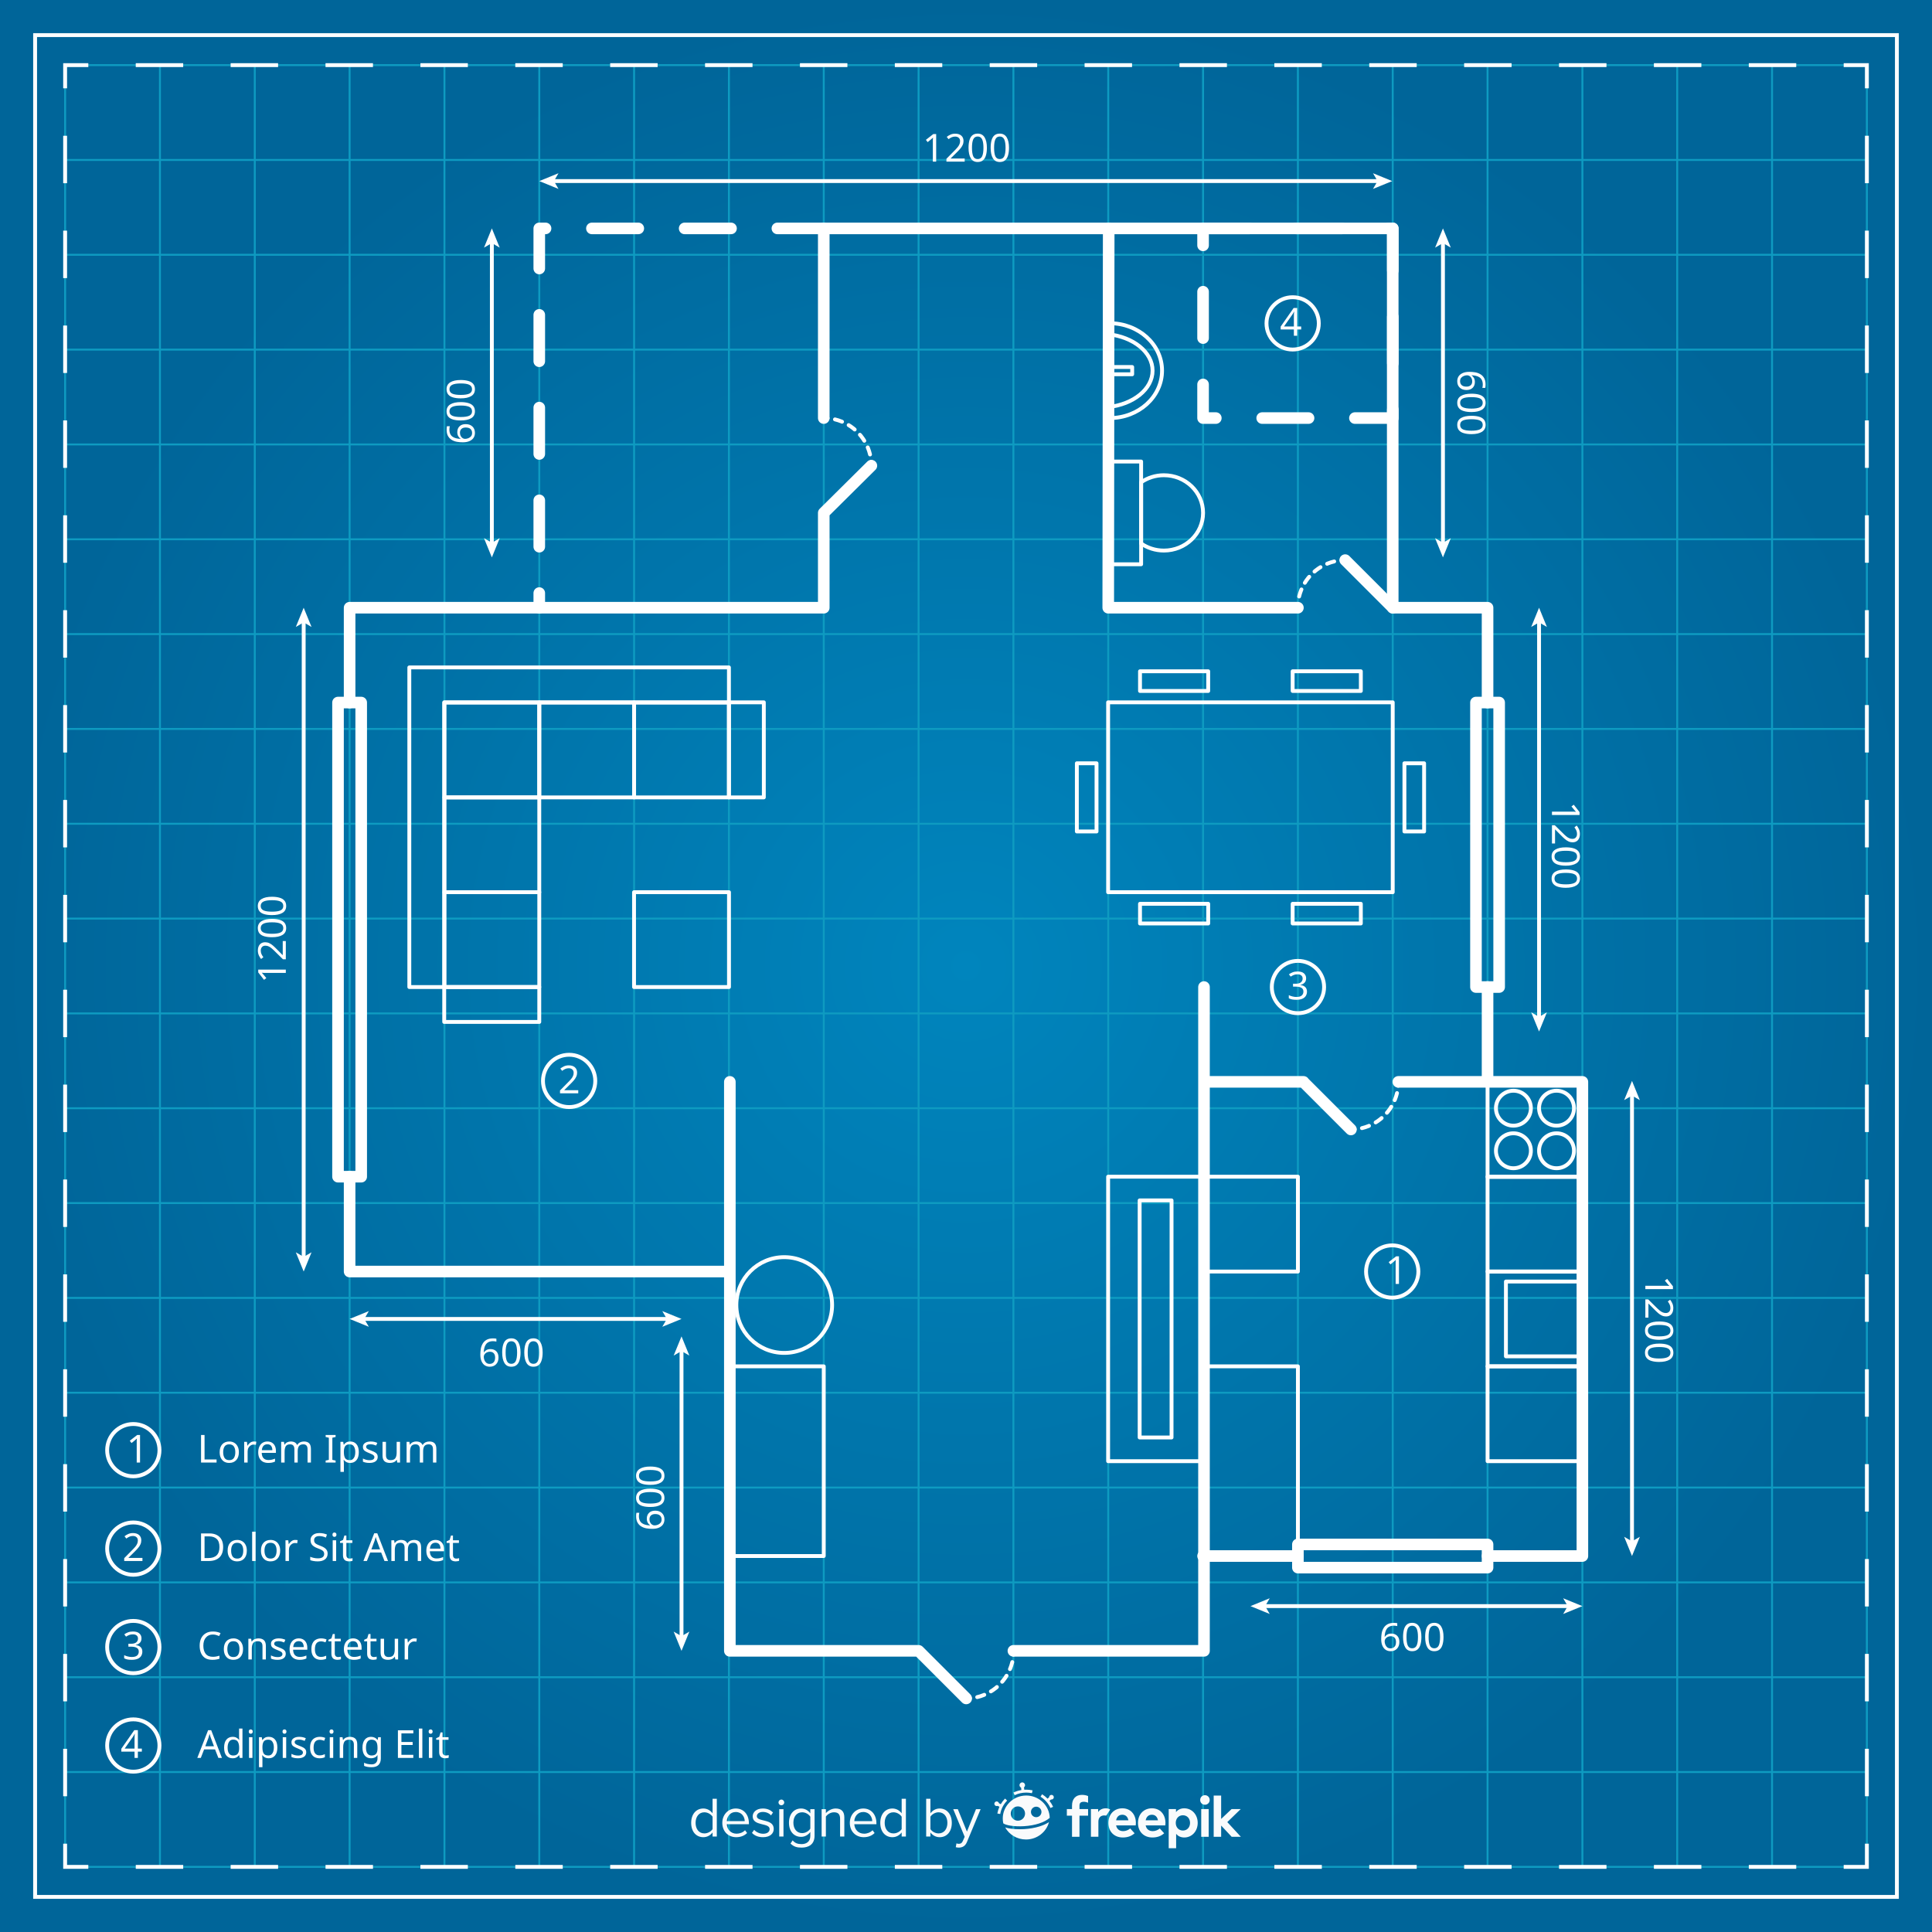
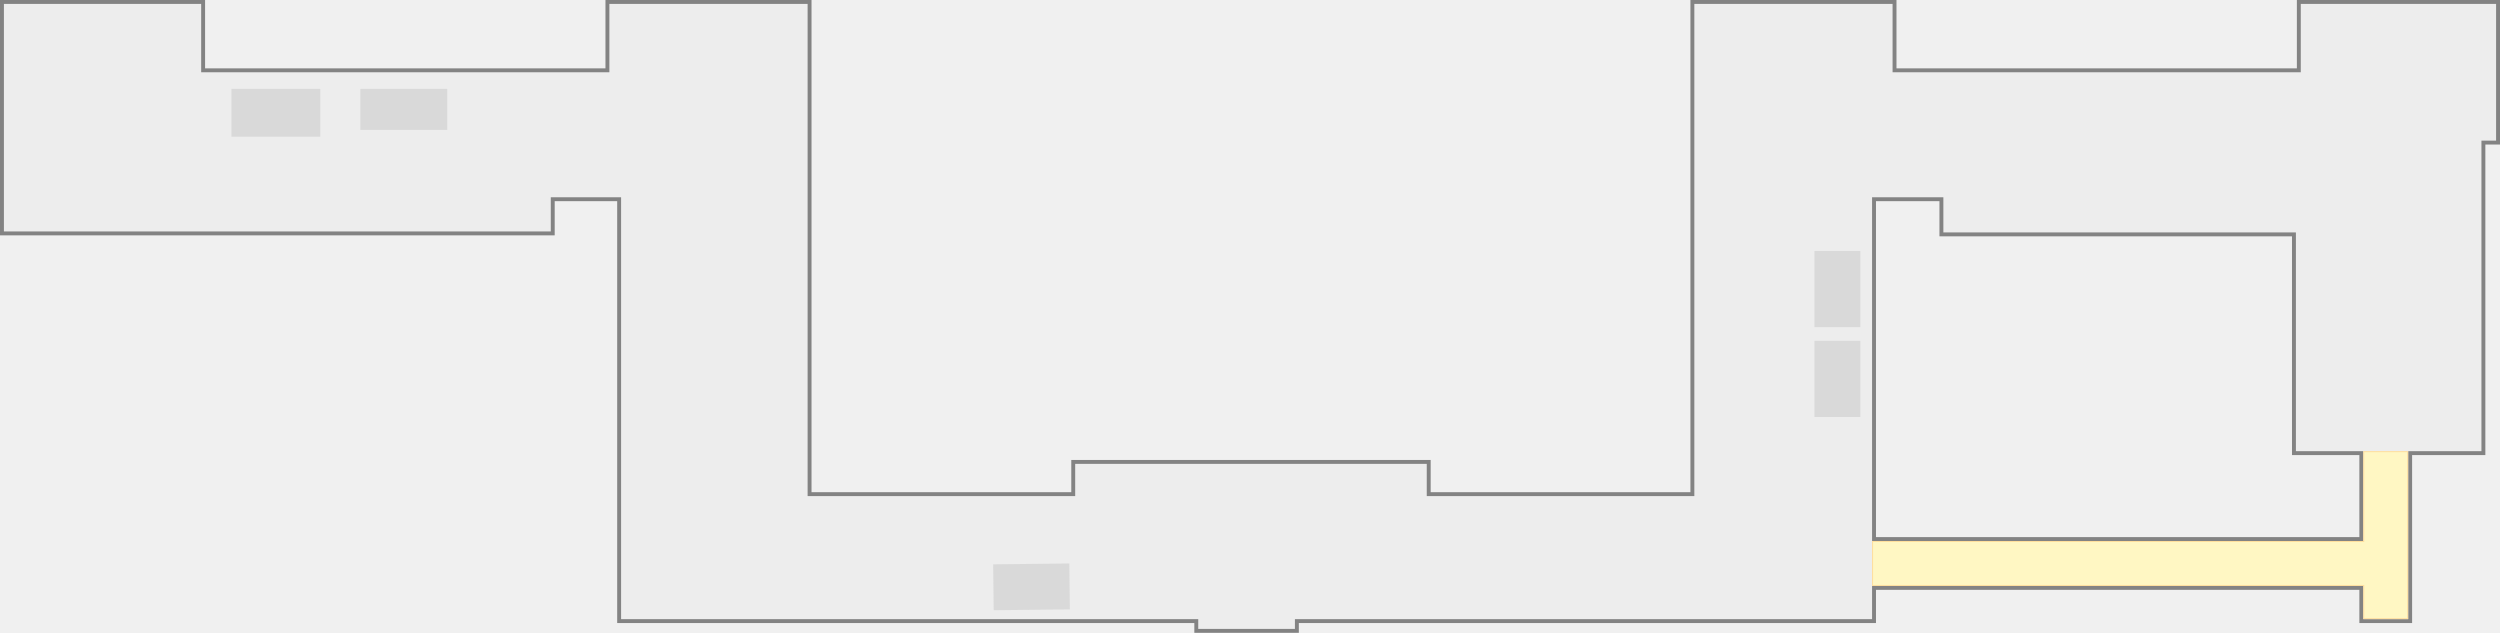
- <svg xmlns="http://www.w3.org/2000/svg" version="1.1" x="0px" y="0px" viewBox="0 0 500 500" style="enable-background:new 0 0 500 500;" xml:space="preserve">
-   <g id="BACKGROUND">
-     <radialGradient id="XMLID_00000125587807775894830650000016132650935586300079_" cx="250" cy="250" r="250" gradientUnits="userSpaceOnUse">
-       <stop offset="0" style="stop-color:#0085BD" />
-       <stop offset="1" style="stop-color:#006599" />
-     </radialGradient>
-     <rect id="XMLID_30_" style="fill:url(#XMLID_00000125587807775894830650000016132650935586300079_);" width="500" height="500" />
-   </g>
-   <g id="OBJECTS">
-     <g id="XMLID_186_">
-       <g id="XMLID_32_">
-         <rect id="XMLID_33_" x="16.855" y="16.855" style="fill:none;stroke:#0E9BC1;stroke-width:0.5;stroke-miterlimit:10;" width="466.29" height="466.29" />
-         <line id="XMLID_34_" style="fill:none;stroke:#0E9BC1;stroke-width:0.5;stroke-miterlimit:10;" x1="16.855" y1="458.604" x2="483.145" y2="458.604" />
-         <line id="XMLID_35_" style="fill:none;stroke:#0E9BC1;stroke-width:0.5;stroke-miterlimit:10;" x1="16.855" y1="434.062" x2="483.145" y2="434.062" />
-         <line id="XMLID_36_" style="fill:none;stroke:#0E9BC1;stroke-width:0.5;stroke-miterlimit:10;" x1="16.855" y1="409.521" x2="483.145" y2="409.521" />
-         <line id="XMLID_37_" style="fill:none;stroke:#0E9BC1;stroke-width:0.5;stroke-miterlimit:10;" x1="16.855" y1="384.979" x2="483.145" y2="384.979" />
-         <line id="XMLID_38_" style="fill:none;stroke:#0E9BC1;stroke-width:0.5;stroke-miterlimit:10;" x1="16.855" y1="360.437" x2="483.145" y2="360.437" />
-         <line id="XMLID_39_" style="fill:none;stroke:#0E9BC1;stroke-width:0.5;stroke-miterlimit:10;" x1="16.855" y1="335.896" x2="483.145" y2="335.896" />
-         <line id="XMLID_41_" style="fill:none;stroke:#0E9BC1;stroke-width:0.5;stroke-miterlimit:10;" x1="16.855" y1="311.354" x2="483.145" y2="311.354" />
-         <line id="XMLID_43_" style="fill:none;stroke:#0E9BC1;stroke-width:0.5;stroke-miterlimit:10;" x1="16.855" y1="286.813" x2="483.145" y2="286.813" />
-         <line id="XMLID_44_" style="fill:none;stroke:#0E9BC1;stroke-width:0.5;stroke-miterlimit:10;" x1="16.855" y1="262.271" x2="483.145" y2="262.271" />
-         <line id="XMLID_45_" style="fill:none;stroke:#0E9BC1;stroke-width:0.5;stroke-miterlimit:10;" x1="16.855" y1="237.73" x2="483.145" y2="237.73" />
-         <line id="XMLID_46_" style="fill:none;stroke:#0E9BC1;stroke-width:0.5;stroke-miterlimit:10;" x1="16.855" y1="213.188" x2="483.145" y2="213.188" />
-         <line id="XMLID_47_" style="fill:none;stroke:#0E9BC1;stroke-width:0.5;stroke-miterlimit:10;" x1="16.855" y1="188.646" x2="483.145" y2="188.646" />
-         <line id="XMLID_48_" style="fill:none;stroke:#0E9BC1;stroke-width:0.5;stroke-miterlimit:10;" x1="16.855" y1="164.105" x2="483.145" y2="164.105" />
-         <line id="XMLID_49_" style="fill:none;stroke:#0E9BC1;stroke-width:0.5;stroke-miterlimit:10;" x1="16.855" y1="139.563" x2="483.145" y2="139.563" />
-         <line id="XMLID_50_" style="fill:none;stroke:#0E9BC1;stroke-width:0.5;stroke-miterlimit:10;" x1="16.855" y1="115.021" x2="483.145" y2="115.021" />
-         <line id="XMLID_51_" style="fill:none;stroke:#0E9BC1;stroke-width:0.5;stroke-miterlimit:10;" x1="16.855" y1="90.48" x2="483.145" y2="90.48" />
-         <line id="XMLID_52_" style="fill:none;stroke:#0E9BC1;stroke-width:0.5;stroke-miterlimit:10;" x1="16.855" y1="65.938" x2="483.145" y2="65.938" />
-         <line id="XMLID_53_" style="fill:none;stroke:#0E9BC1;stroke-width:0.5;stroke-miterlimit:10;" x1="16.855" y1="41.397" x2="483.145" y2="41.397" />
-         <line id="XMLID_54_" style="fill:none;stroke:#0E9BC1;stroke-width:0.5;stroke-miterlimit:10;" x1="458.603" y1="16.855" x2="458.603" y2="483.145" />
-         <line id="XMLID_55_" style="fill:none;stroke:#0E9BC1;stroke-width:0.5;stroke-miterlimit:10;" x1="434.062" y1="16.855" x2="434.062" y2="483.145" />
-         <line id="XMLID_56_" style="fill:none;stroke:#0E9BC1;stroke-width:0.5;stroke-miterlimit:10;" x1="409.52" y1="16.855" x2="409.52" y2="483.145" />
-         <line id="XMLID_57_" style="fill:none;stroke:#0E9BC1;stroke-width:0.5;stroke-miterlimit:10;" x1="384.979" y1="16.855" x2="384.979" y2="483.145" />
-         <line id="XMLID_58_" style="fill:none;stroke:#0E9BC1;stroke-width:0.5;stroke-miterlimit:10;" x1="360.437" y1="16.855" x2="360.437" y2="483.145" />
-         <line id="XMLID_59_" style="fill:none;stroke:#0E9BC1;stroke-width:0.5;stroke-miterlimit:10;" x1="335.895" y1="16.855" x2="335.895" y2="483.145" />
-         <line id="XMLID_60_" style="fill:none;stroke:#0E9BC1;stroke-width:0.5;stroke-miterlimit:10;" x1="311.354" y1="16.855" x2="311.354" y2="483.145" />
-         <line id="XMLID_61_" style="fill:none;stroke:#0E9BC1;stroke-width:0.5;stroke-miterlimit:10;" x1="286.812" y1="16.855" x2="286.812" y2="483.145" />
-         <line id="XMLID_62_" style="fill:none;stroke:#0E9BC1;stroke-width:0.5;stroke-miterlimit:10;" x1="262.271" y1="16.855" x2="262.271" y2="483.145" />
-         <line id="XMLID_63_" style="fill:none;stroke:#0E9BC1;stroke-width:0.5;stroke-miterlimit:10;" x1="237.729" y1="16.855" x2="237.729" y2="483.145" />
-         <line id="XMLID_64_" style="fill:none;stroke:#0E9BC1;stroke-width:0.5;stroke-miterlimit:10;" x1="213.188" y1="16.855" x2="213.188" y2="483.145" />
-         <line id="XMLID_65_" style="fill:none;stroke:#0E9BC1;stroke-width:0.5;stroke-miterlimit:10;" x1="188.646" y1="16.855" x2="188.646" y2="483.145" />
-         <line id="XMLID_66_" style="fill:none;stroke:#0E9BC1;stroke-width:0.5;stroke-miterlimit:10;" x1="164.104" y1="16.855" x2="164.104" y2="483.145" />
-         <line id="XMLID_67_" style="fill:none;stroke:#0E9BC1;stroke-width:0.5;stroke-miterlimit:10;" x1="139.563" y1="16.855" x2="139.563" y2="483.145" />
-         <line id="XMLID_68_" style="fill:none;stroke:#0E9BC1;stroke-width:0.5;stroke-miterlimit:10;" x1="115.021" y1="16.855" x2="115.021" y2="483.145" />
-         <line id="XMLID_69_" style="fill:none;stroke:#0E9BC1;stroke-width:0.5;stroke-miterlimit:10;" x1="90.48" y1="16.855" x2="90.48" y2="483.145" />
-         <line id="XMLID_70_" style="fill:none;stroke:#0E9BC1;stroke-width:0.5;stroke-miterlimit:10;" x1="65.938" y1="16.855" x2="65.938" y2="483.145" />
-         <line id="XMLID_71_" style="fill:none;stroke:#0E9BC1;stroke-width:0.5;stroke-miterlimit:10;" x1="41.397" y1="16.855" x2="41.397" y2="483.145" />
-       </g>
-       <rect id="XMLID_40_" x="9.086" y="9.086" style="fill:none;stroke:#FFFFFF;stroke-miterlimit:10;" width="481.829" height="481.829" />
-       <g id="XMLID_42_">
-         <g>
-           <polyline style="fill:none;stroke:#FFFFFF;stroke-miterlimit:10;" points="483.145,477.145 483.145,483.145 477.145,483.145           " />
-           <line style="fill:none;stroke:#FFFFFF;stroke-miterlimit:10;stroke-dasharray:12.278,12.278;" x1="464.867" y1="483.145" x2="28.994" y2="483.145" />
-           <polyline style="fill:none;stroke:#FFFFFF;stroke-miterlimit:10;" points="22.855,483.145 16.855,483.145 16.855,477.145           " />
-           <line style="fill:none;stroke:#FFFFFF;stroke-miterlimit:10;stroke-dasharray:12.278,12.278;" x1="16.855" y1="464.867" x2="16.855" y2="28.994" />
-           <polyline style="fill:none;stroke:#FFFFFF;stroke-miterlimit:10;" points="16.855,22.855 16.855,16.855 22.855,16.855     " />
-           <line style="fill:none;stroke:#FFFFFF;stroke-miterlimit:10;stroke-dasharray:12.278,12.278;" x1="35.133" y1="16.855" x2="471.006" y2="16.855" />
-           <polyline style="fill:none;stroke:#FFFFFF;stroke-miterlimit:10;" points="477.145,16.855 483.145,16.855 483.145,22.855           " />
-           <line style="fill:none;stroke:#FFFFFF;stroke-miterlimit:10;stroke-dasharray:12.278,12.278;" x1="483.145" y1="35.133" x2="483.145" y2="471.006" />
-         </g>
-       </g>
-     </g>
-     <g id="XMLID_125_">
-       <g id="XMLID_122_">
-         <rect id="XMLID_112_" x="357.437" y="378.153" transform="matrix(-1.836970e-16 1 -1 -1.836970e-16 763.1312 42.2571)" style="fill:none;stroke:#FFFFFF;stroke-width:3;stroke-linecap:round;stroke-linejoin:round;stroke-miterlimit:10;" width="6" height="49.083" />
-         <rect id="XMLID_109_" x="381.979" y="181.82" style="fill:none;stroke:#FFFFFF;stroke-width:3;stroke-linecap:round;stroke-linejoin:round;stroke-miterlimit:10;" width="6" height="73.625" />
-         <rect id="XMLID_75_" x="87.48" y="181.82" style="fill:none;stroke:#FFFFFF;stroke-width:3;stroke-linecap:round;stroke-linejoin:round;stroke-miterlimit:10;" width="6" height="122.708" />
-         <polyline id="XMLID_77_" style="fill:none;stroke:#FFFFFF;stroke-width:3;stroke-linecap:round;stroke-linejoin:round;stroke-miterlimit:10;" points="     262.269,427.236 311.592,427.236 311.592,255.445    " />
-         <line id="XMLID_118_" style="fill:none;stroke:#FFFFFF;stroke-width:3;stroke-linecap:round;stroke-linejoin:round;stroke-miterlimit:10;" x1="335.895" y1="402.694" x2="311.354" y2="402.694" />
-         <polyline id="XMLID_107_" style="fill:none;stroke:#FFFFFF;stroke-width:3;stroke-linecap:round;stroke-linejoin:round;stroke-miterlimit:10;" points="     188.646,329.069 90.48,329.069 90.48,304.528    " />
-         <g id="XMLID_182_">
-           <polyline id="XMLID_111_" style="fill:none;stroke:#FFFFFF;stroke-width:3;stroke-linecap:round;stroke-linejoin:round;stroke-miterlimit:10;" points="      188.884,279.986 188.884,427.236 237.73,427.236 250.051,439.557     " />
-           <g id="XMLID_74_">
-             <g>
-               <path style="fill:none;stroke:#FFFFFF;stroke-linecap:round;stroke-linejoin:round;" d="M262.322,427.236        c0,0.337-0.014,0.67-0.04,1" />
-               <path style="fill:none;stroke:#FFFFFF;stroke-linecap:round;stroke-linejoin:round;stroke-dasharray:1.928,1.928;" d="        M261.977,430.14c-1.156,4.787-5.108,8.484-10.031,9.265" />
-               <path style="fill:none;stroke:#FFFFFF;stroke-linecap:round;stroke-linejoin:round;" d="M251,439.517        c-0.33,0.026-0.663,0.04-1,0.04" />
-             </g>
-           </g>
-         </g>
-         <g id="XMLID_180_">
-           <g id="XMLID_114_">
-             <g>
-               <path style="fill:none;stroke:#FFFFFF;stroke-linecap:round;stroke-linejoin:round;" d="M335.87,157.278        c0-0.337,0.013-0.67,0.04-1" />
-               <path style="fill:none;stroke:#FFFFFF;stroke-linecap:round;stroke-linejoin:round;stroke-dasharray:1.928,1.928;" d="        M336.214,154.374c1.156-4.787,5.108-8.484,10.031-9.265" />
-               <path style="fill:none;stroke:#FFFFFF;stroke-linecap:round;stroke-linejoin:round;" d="M347.192,144.997        c0.33-0.027,0.663-0.04,1-0.04" />
-             </g>
-           </g>
-           <line id="XMLID_113_" style="fill:none;stroke:#FFFFFF;stroke-width:3;stroke-linecap:round;stroke-linejoin:round;stroke-miterlimit:10;" x1="360.462" y1="157.278" x2="348.14" y2="144.957" />
-         </g>
-         <g id="XMLID_183_">
-           <g id="XMLID_79_">
-             <g>
-               <path style="fill:none;stroke:#FFFFFF;stroke-linecap:round;stroke-linejoin:round;" d="M361.891,279.986        c0,0.337-0.013,0.67-0.04,1" />
-               <path style="fill:none;stroke:#FFFFFF;stroke-linecap:round;stroke-linejoin:round;stroke-dasharray:1.928,1.928;" d="        M361.547,282.89c-1.157,4.787-5.108,8.484-10.031,9.265" />
-               <path style="fill:none;stroke:#FFFFFF;stroke-linecap:round;stroke-linejoin:round;" d="M350.57,292.268        c-0.33,0.026-0.663,0.04-1,0.04" />
-             </g>
-           </g>
-           <line id="XMLID_76_" style="fill:none;stroke:#FFFFFF;stroke-width:3;stroke-linecap:round;stroke-linejoin:round;stroke-miterlimit:10;" x1="384.979" y1="279.986" x2="361.891" y2="279.986" />
-           <polyline id="XMLID_101_" style="fill:none;stroke:#FFFFFF;stroke-width:3;stroke-linecap:round;stroke-linejoin:round;stroke-miterlimit:10;" points="      312.808,279.986 337.35,279.986 337.3,279.986 349.621,292.308     " />
-         </g>
-         <g id="XMLID_181_">
-           <polyline id="XMLID_108_" style="fill:none;stroke:#FFFFFF;stroke-width:3;stroke-linecap:round;stroke-linejoin:round;stroke-miterlimit:10;" points="      90.48,181.82 90.48,157.278 213.188,157.278 213.188,132.737 225.509,120.517     " />
-           <g id="XMLID_104_">
-             <g>
-               <path style="fill:none;stroke:#FFFFFF;stroke-linecap:round;stroke-linejoin:round;" d="M213.188,108.195        c0.337,0,0.67,0.014,1,0.04" />
-               <path style="fill:none;stroke:#FFFFFF;stroke-linecap:round;stroke-linejoin:round;stroke-dasharray:1.928,1.928;" d="        M216.091,108.539c4.787,1.157,8.484,5.108,9.265,10.031" />
-               <path style="fill:none;stroke:#FFFFFF;stroke-linecap:round;stroke-linejoin:round;" d="M225.469,119.517        c0.027,0.33,0.04,0.663,0.04,1" />
-             </g>
-           </g>
-         </g>
-         <polyline id="XMLID_105_" style="fill:none;stroke:#FFFFFF;stroke-width:3;stroke-linecap:round;stroke-linejoin:round;stroke-miterlimit:10;" points="     384.979,255.445 384.979,279.986 409.52,279.986 409.52,402.694 384.979,402.694    " />
-         <polyline id="XMLID_106_" style="fill:none;stroke:#FFFFFF;stroke-width:3;stroke-linecap:round;stroke-linejoin:round;stroke-miterlimit:10;" points="     213.188,108.145 213.188,108.195 213.188,108.144 213.188,59.112 360.437,59.112 360.437,157.278 384.979,157.278      384.979,181.82    " />
-         <polyline id="XMLID_73_" style="fill:none;stroke:#FFFFFF;stroke-width:3;stroke-linecap:round;stroke-linejoin:round;stroke-miterlimit:10;stroke-dasharray:12;" points="     213.188,59.112 139.563,59.112 139.563,157.278    " />
-         <polyline id="XMLID_72_" style="fill:none;stroke:#FFFFFF;stroke-width:3;stroke-linecap:round;stroke-linejoin:round;stroke-miterlimit:10;" points="     286.931,59.112 286.812,157.278 335.895,157.278    " />
-       </g>
-       <g id="XMLID_173_">
-         <circle id="XMLID_110_" style="fill:none;stroke:#FFFFFF;stroke-linecap:round;stroke-linejoin:round;stroke-miterlimit:10;" cx="202.956" cy="337.741" r="12.392" />
-         <rect id="XMLID_119_" x="188.884" y="353.611" style="fill:none;stroke:#FFFFFF;stroke-linecap:round;stroke-linejoin:round;stroke-miterlimit:10;" width="24.303" height="49.083" />
-       </g>
-       <g id="XMLID_172_">
-         <rect id="XMLID_133_" x="286.781" y="304.528" style="fill:none;stroke:#FFFFFF;stroke-linecap:round;stroke-linejoin:round;stroke-miterlimit:10;" width="24.573" height="73.625" />
-         <rect id="XMLID_121_" x="294.94" y="310.663" style="fill:none;stroke:#FFFFFF;stroke-linecap:round;stroke-linejoin:round;stroke-miterlimit:10;" width="8.255" height="61.354" />
-       </g>
-       <g id="XMLID_175_">
-         <rect id="XMLID_136_" x="164.089" y="230.903" style="fill:none;stroke:#FFFFFF;stroke-linecap:round;stroke-linejoin:round;stroke-miterlimit:10;" width="24.573" height="24.542" />
-         <g id="XMLID_174_">
-           <rect id="XMLID_134_" x="115.021" y="230.903" style="fill:none;stroke:#FFFFFF;stroke-linecap:round;stroke-linejoin:round;stroke-miterlimit:10;" width="24.542" height="24.542" />
-           <rect id="XMLID_135_" x="115.021" y="206.361" style="fill:none;stroke:#FFFFFF;stroke-linecap:round;stroke-linejoin:round;stroke-miterlimit:10;" width="24.542" height="24.542" />
-           <rect id="XMLID_138_" x="122.747" y="247.661" transform="matrix(-1.836970e-16 1 -1 -1.836970e-16 387.2234 132.6977)" style="fill:none;stroke:#FFFFFF;stroke-linecap:round;stroke-linejoin:round;stroke-miterlimit:10;" width="9.032" height="24.6" />
-           <rect id="XMLID_143_" x="164.105" y="181.82" transform="matrix(-1.836970e-16 1 -1 -1.836970e-16 370.4662 17.7151)" style="fill:none;stroke:#FFFFFF;stroke-linecap:round;stroke-linejoin:round;stroke-miterlimit:10;" width="24.542" height="24.542" />
-           <rect id="XMLID_142_" x="139.563" y="181.82" transform="matrix(-1.836970e-16 1 -1 -1.836970e-16 345.9246 42.2566)" style="fill:none;stroke:#FFFFFF;stroke-linecap:round;stroke-linejoin:round;stroke-miterlimit:10;" width="24.542" height="24.542" />
-           <rect id="XMLID_141_" x="115.021" y="181.82" transform="matrix(-1.836970e-16 1 -1 -1.836970e-16 321.3828 66.7984)" style="fill:none;stroke:#FFFFFF;stroke-linecap:round;stroke-linejoin:round;stroke-miterlimit:10;" width="24.542" height="24.542" />
-           <polygon id="XMLID_137_" style="fill:none;stroke:#FFFFFF;stroke-linecap:round;stroke-linejoin:round;stroke-miterlimit:10;" points="      105.931,172.729 105.931,181.761 105.931,255.445 114.963,255.445 114.963,181.761 188.646,181.761 188.646,172.729     " />
-           <rect id="XMLID_139_" x="188.646" y="181.761" style="fill:none;stroke:#FFFFFF;stroke-linecap:round;stroke-linejoin:round;stroke-miterlimit:10;" width="9.032" height="24.6" />
-         </g>
-       </g>
-       <g id="XMLID_176_">
-         <rect id="XMLID_120_" x="286.781" y="181.761" style="fill:none;stroke:#FFFFFF;stroke-linecap:round;stroke-linejoin:round;stroke-miterlimit:10;" width="73.656" height="49.142" />
-         <rect id="XMLID_140_" x="295.036" y="173.726" style="fill:none;stroke:#FFFFFF;stroke-linecap:round;stroke-linejoin:round;stroke-miterlimit:10;" width="17.646" height="5.094" />
-         <rect id="XMLID_145_" x="334.536" y="173.726" style="fill:none;stroke:#FFFFFF;stroke-linecap:round;stroke-linejoin:round;stroke-miterlimit:10;" width="17.646" height="5.094" />
-         <rect id="XMLID_147_" x="295.036" y="233.903" style="fill:none;stroke:#FFFFFF;stroke-linecap:round;stroke-linejoin:round;stroke-miterlimit:10;" width="17.646" height="5.094" />
-         <rect id="XMLID_148_" x="272.411" y="203.814" transform="matrix(-1.836970e-16 1 -1 -1.836970e-16 487.5952 -74.8723)" style="fill:none;stroke:#FFFFFF;stroke-linecap:round;stroke-linejoin:round;stroke-miterlimit:10;" width="17.646" height="5.094" />
-         <rect id="XMLID_149_" x="357.186" y="203.814" transform="matrix(-1.836970e-16 1 -1 -1.836970e-16 572.3701 -159.6473)" style="fill:none;stroke:#FFFFFF;stroke-linecap:round;stroke-linejoin:round;stroke-miterlimit:10;" width="17.646" height="5.094" />
-         <rect id="XMLID_146_" x="334.536" y="233.903" style="fill:none;stroke:#FFFFFF;stroke-linecap:round;stroke-linejoin:round;stroke-miterlimit:10;" width="17.646" height="5.094" />
-       </g>
-       <g id="XMLID_179_">
-         <g id="XMLID_178_">
-           <rect id="XMLID_156_" x="277.775" y="128.481" transform="matrix(6.123234e-17 -1 1 6.123234e-17 158.3314 423.8046)" style="fill:none;stroke:#FFFFFF;stroke-linecap:round;stroke-linejoin:round;stroke-miterlimit:10;" width="26.586" height="8.511" />
-           <path id="XMLID_155_" style="fill:none;stroke:#FFFFFF;stroke-linecap:round;stroke-linejoin:round;stroke-miterlimit:10;" d="      M295.324,140.664c1.661,1.141,3.69,1.82,5.887,1.82c5.602,0,10.143-4.364,10.143-9.747c0-5.383-4.541-9.747-10.143-9.747      c-2.198,0-4.226,0.679-5.887,1.82V140.664z" />
-         </g>
-         <g id="XMLID_177_">
-           <path id="XMLID_151_" style="fill:none;stroke:#FFFFFF;stroke-linecap:round;stroke-linejoin:round;stroke-miterlimit:10;" d="      M287.179,83.653c7.487,0,13.557,5.494,13.557,12.271s-6.07,12.271-13.557,12.271" />
-           <path id="XMLID_152_" style="fill:none;stroke:#FFFFFF;stroke-linecap:round;stroke-linejoin:round;stroke-miterlimit:10;" d="      M286.812,86.499c6.492,0.687,11.471,4.645,11.471,9.425c0,4.78-4.979,8.738-11.471,9.425" />
-           <rect id="XMLID_144_" x="286.812" y="94.985" style="fill:none;stroke:#FFFFFF;stroke-linecap:round;stroke-linejoin:round;stroke-miterlimit:10;" width="6.197" height="1.878" />
-         </g>
-         <rect id="XMLID_150_" x="311.354" y="59.112" style="fill:none;stroke:#FFFFFF;stroke-width:3;stroke-linecap:round;stroke-linejoin:round;stroke-miterlimit:10;stroke-dasharray:12;" width="49.108" height="49.083" />
-       </g>
-       <g id="XMLID_124_">
-         <g id="XMLID_171_">
-           <rect id="XMLID_166_" x="311.354" y="353.611" style="fill:none;stroke:#FFFFFF;stroke-linecap:round;stroke-linejoin:round;stroke-miterlimit:10;" width="24.542" height="49.083" />
-           <rect id="XMLID_167_" x="311.354" y="304.528" style="fill:none;stroke:#FFFFFF;stroke-linecap:round;stroke-linejoin:round;stroke-miterlimit:10;" width="24.542" height="24.542" />
-         </g>
-         <g id="XMLID_170_">
-           <rect id="XMLID_86_" x="384.979" y="304.528" style="fill:none;stroke:#FFFFFF;stroke-linecap:round;stroke-linejoin:round;stroke-miterlimit:10;" width="24.542" height="24.542" />
-           <rect id="XMLID_165_" x="384.979" y="353.611" style="fill:none;stroke:#FFFFFF;stroke-linecap:round;stroke-linejoin:round;stroke-miterlimit:10;" width="24.542" height="24.542" />
-           <g id="XMLID_168_">
-             <rect id="XMLID_164_" x="384.979" y="280.037" style="fill:none;stroke:#FFFFFF;stroke-linecap:round;stroke-linejoin:round;stroke-miterlimit:10;" width="24.542" height="24.542" />
-             <g id="XMLID_98_">
-               <circle id="XMLID_87_" style="fill:none;stroke:#FFFFFF;stroke-linecap:round;stroke-linejoin:round;stroke-miterlimit:10;" cx="402.828" cy="286.8" r="4.521" />
-               <path id="XMLID_99_" style="fill:none;stroke:#FFFFFF;stroke-linecap:round;stroke-linejoin:round;stroke-miterlimit:10;" d="        M387.15,286.8c0-2.497,2.024-4.521,4.521-4.521c2.497,0,4.521,2.024,4.521,4.521c0,2.497-2.024,4.521-4.521,4.521        C389.174,291.321,387.15,289.297,387.15,286.8z" />
-               <path id="XMLID_115_" style="fill:none;stroke:#FFFFFF;stroke-linecap:round;stroke-linejoin:round;stroke-miterlimit:10;" d="        M398.307,297.815c0-2.497,2.024-4.521,4.521-4.521c2.497,0,4.521,2.024,4.521,4.521c0,2.497-2.024,4.52-4.521,4.52        C400.331,302.336,398.307,300.312,398.307,297.815z" />
-               <path id="XMLID_100_" style="fill:none;stroke:#FFFFFF;stroke-linecap:round;stroke-linejoin:round;stroke-miterlimit:10;" d="        M387.15,297.815c0-2.497,2.024-4.521,4.521-4.521c2.497,0,4.521,2.024,4.521,4.521c0,2.497-2.024,4.52-4.521,4.52        C389.174,302.336,387.15,300.312,387.15,297.815z" />
-             </g>
-           </g>
-           <g id="XMLID_169_">
-             <rect id="XMLID_116_" x="384.979" y="329.07" style="fill:none;stroke:#FFFFFF;stroke-linecap:round;stroke-linejoin:round;stroke-miterlimit:10;" width="24.542" height="24.541" />
-             <rect id="XMLID_117_" x="389.731" y="331.662" style="fill:none;stroke:#FFFFFF;stroke-linecap:round;stroke-linejoin:round;stroke-miterlimit:10;" width="19.789" height="19.356" />
-           </g>
-         </g>
-       </g>
-       <g id="XMLID_206_">
-         <g id="XMLID_218_">
-           <g>
-             <line style="fill:none;stroke:#FFFFFF;stroke-linecap:round;stroke-linejoin:round;" x1="78.593" y1="160.809" x2="78.593" y2="325.539" />
-             <g>
-               <polygon style="fill:#FFFFFF;" points="78.593,157.278 76.56,162.253 78.593,161.072 80.625,162.253       " />
-             </g>
-             <g>
-               <polygon style="fill:#FFFFFF;" points="78.593,329.069 76.56,324.095 78.593,325.275 80.625,324.095       " />
-             </g>
-           </g>
-         </g>
-         <g id="XMLID_225_">
-           <g>
-             <line style="fill:none;stroke:#FFFFFF;stroke-linecap:round;stroke-linejoin:round;" x1="422.36" y1="283.27" x2="422.36" y2="399.164" />
-             <g>
-               <polygon style="fill:#FFFFFF;" points="422.36,279.74 420.327,284.714 422.36,283.534 424.392,284.714       " />
-             </g>
-             <g>
-               <polygon style="fill:#FFFFFF;" points="422.36,402.694 420.327,397.72 422.36,398.9 424.392,397.72       " />
-             </g>
-           </g>
-         </g>
-         <g id="XMLID_233_">
-           <g>
-             <line style="fill:none;stroke:#FFFFFF;stroke-linecap:round;stroke-linejoin:round;" x1="398.307" y1="160.809" x2="398.307" y2="263.43" />
-             <g>
-               <polygon style="fill:#FFFFFF;" points="398.307,157.278 396.275,162.253 398.307,161.072 400.34,162.253       " />
-             </g>
-             <g>
-               <polygon style="fill:#FFFFFF;" points="398.307,266.961 396.275,261.986 398.307,263.166 400.34,261.986       " />
-             </g>
-           </g>
-         </g>
-         <g id="XMLID_241_">
-           <g>
-             <line style="fill:none;stroke:#FFFFFF;stroke-linecap:round;stroke-linejoin:round;" x1="373.435" y1="62.642" x2="373.435" y2="140.722" />
-             <g>
-               <polygon style="fill:#FFFFFF;" points="373.435,59.112 371.402,64.086 373.435,62.906 375.467,64.086       " />
-             </g>
-             <g>
-               <polygon style="fill:#FFFFFF;" points="373.435,144.253 371.402,139.278 373.435,140.458 375.467,139.278       " />
-             </g>
-           </g>
-         </g>
-         <g id="XMLID_243_">
-           <g>
-             <line style="fill:none;stroke:#FFFFFF;stroke-linecap:round;stroke-linejoin:round;" x1="127.292" y1="62.642" x2="127.292" y2="140.722" />
-             <g>
-               <polygon style="fill:#FFFFFF;" points="127.292,59.112 125.259,64.086 127.292,62.906 129.324,64.086       " />
-             </g>
-             <g>
-               <polygon style="fill:#FFFFFF;" points="127.292,144.253 125.259,139.278 127.292,140.458 129.324,139.278       " />
-             </g>
-           </g>
-         </g>
-         <g id="XMLID_242_">
-           <g>
-             <line style="fill:none;stroke:#FFFFFF;stroke-linecap:round;stroke-linejoin:round;" x1="143.093" y1="46.863" x2="356.775" y2="46.863" />
-             <g>
-               <polygon style="fill:#FFFFFF;" points="139.563,46.863 144.538,48.895 143.357,46.863 144.538,44.831       " />
-             </g>
-             <g>
-               <polygon style="fill:#FFFFFF;" points="360.305,46.863 355.33,48.895 356.511,46.863 355.33,44.831       " />
-             </g>
-           </g>
-         </g>
-         <g id="XMLID_208_">
-           <g>
-             <line style="fill:none;stroke:#FFFFFF;stroke-linecap:round;stroke-linejoin:round;" x1="94.01" y1="341.34" x2="172.845" y2="341.34" />
-             <g>
-               <polygon style="fill:#FFFFFF;" points="90.48,341.34 95.454,343.373 94.274,341.34 95.454,339.308       " />
-             </g>
-             <g>
-               <polygon style="fill:#FFFFFF;" points="176.375,341.34 171.401,343.373 172.581,341.34 171.401,339.308       " />
-             </g>
-           </g>
-         </g>
-         <g id="XMLID_210_">
-           <g>
-             <line style="fill:none;stroke:#FFFFFF;stroke-linecap:round;stroke-linejoin:round;" x1="327.155" y1="415.662" x2="405.99" y2="415.662" />
-             <g>
-               <polygon style="fill:#FFFFFF;" points="323.625,415.662 328.599,417.695 327.419,415.662 328.599,413.63       " />
-             </g>
-             <g>
-               <polygon style="fill:#FFFFFF;" points="409.52,415.662 404.546,417.695 405.726,415.662 404.546,413.63       " />
-             </g>
-           </g>
-         </g>
-         <g id="XMLID_209_">
-           <g>
-             <line style="fill:none;stroke:#FFFFFF;stroke-linecap:round;stroke-linejoin:round;" x1="176.375" y1="349.383" x2="176.375" y2="423.706" />
-             <g>
-               <polygon style="fill:#FFFFFF;" points="176.375,345.853 174.343,350.827 176.375,349.647 178.408,350.827       " />
-             </g>
-             <g>
-               <polygon style="fill:#FFFFFF;" points="176.375,427.236 174.343,422.261 176.375,423.442 178.408,422.261       " />
-             </g>
-           </g>
-         </g>
-         <text id="XMLID_204_" transform="matrix(0 -1 1 0 73.9704 254.4746)" style="fill:#FFFFFF; font-family:'Montserrat-Regular'; font-size:10px;">1200</text>
-         <text id="XMLID_290_" transform="matrix(1 0 0 1 123.7628 353.6113)" style="fill:#FFFFFF; font-family:'Montserrat-Regular'; font-size:10px;">600</text>
-         <text id="XMLID_291_" transform="matrix(0 -1 1 0 171.8627 396.209)" style="fill:#FFFFFF; font-family:'Montserrat-Regular'; font-size:10px;">600</text>
-         <text id="XMLID_292_" transform="matrix(1 0 0 1 356.9072 427.236)" style="fill:#FFFFFF; font-family:'Montserrat-Regular'; font-size:10px;">600</text>
-         <text id="XMLID_293_" transform="matrix(0 1 -1 0 425.8143 330.0761)" style="fill:#FFFFFF; font-family:'Montserrat-Regular'; font-size:10px;">1200</text>
-         <text id="XMLID_294_" transform="matrix(0 1 -1 0 401.6463 207.3672)" style="fill:#FFFFFF; font-family:'Montserrat-Regular'; font-size:10px;">1200</text>
-         <text id="XMLID_295_" transform="matrix(0 1 -1 0 377.2264 95.6848)" style="fill:#FFFFFF; font-family:'Montserrat-Regular'; font-size:10px;">600</text>
-         <text id="XMLID_297_" transform="matrix(0 -1 1 0 122.8174 115.0147)" style="fill:#FFFFFF; font-family:'Montserrat-Regular'; font-size:10px;">600</text>
-         <text id="XMLID_296_" transform="matrix(1 0 0 1 238.7354 41.8291)" style="fill:#FFFFFF; font-family:'Montserrat-Regular'; font-size:10px;">1200</text>
-       </g>
-       <g id="XMLID_202_">
-         <g id="XMLID_103_">
-           <text id="XMLID_158_" transform="matrix(1 0 0 1 358.4999 332.2762)" style="fill:#FFFFFF; font-family:'Montserrat-Regular'; font-size:10px;">1</text>
-           <circle id="XMLID_157_" style="fill:none;stroke:#FFFFFF;stroke-linecap:round;stroke-linejoin:round;stroke-miterlimit:10;" cx="360.305" cy="329.069" r="6.769" />
-         </g>
-         <g id="XMLID_159_">
-           <text id="XMLID_161_" transform="matrix(1 0 0 1 144.4488 282.9465)" style="fill:#FFFFFF; font-family:'Montserrat-Regular'; font-size:10px;">2</text>
-           <circle id="XMLID_160_" style="fill:none;stroke:#FFFFFF;stroke-linecap:round;stroke-linejoin:round;stroke-miterlimit:10;" cx="147.289" cy="279.74" r="6.769" />
-         </g>
-         <g id="XMLID_162_">
-           <text id="XMLID_184_" transform="matrix(1 0 0 1 333.088 258.6515)" style="fill:#FFFFFF; font-family:'Montserrat-Regular'; font-size:10px;">3</text>
-           <circle id="XMLID_163_" style="fill:none;stroke:#FFFFFF;stroke-linecap:round;stroke-linejoin:round;stroke-miterlimit:10;" cx="335.908" cy="255.445" r="6.769" />
-         </g>
-         <g id="XMLID_185_">
-           <text id="XMLID_201_" transform="matrix(1 0 0 1 331.2306 86.8965)" style="fill:#FFFFFF; font-family:'Montserrat-Regular'; font-size:10px;">4</text>
-           <circle id="XMLID_200_" style="fill:none;stroke:#FFFFFF;stroke-linecap:round;stroke-linejoin:round;stroke-miterlimit:10;" cx="334.536" cy="83.69" r="6.769" />
-         </g>
-       </g>
-     </g>
-     <g id="XMLID_205_">
-       <g id="XMLID_81_">
-         <g id="XMLID_127_">
-           <text id="XMLID_123_" transform="matrix(1 0 0 1 32.6957 378.5095)" style="fill:#FFFFFF; font-family:'Montserrat-Regular'; font-size:10px;">1</text>
-           <circle id="XMLID_126_" style="fill:none;stroke:#FFFFFF;stroke-linecap:round;stroke-linejoin:round;stroke-miterlimit:10;" cx="34.501" cy="375.303" r="6.769" />
-         </g>
-         <text id="XMLID_83_" transform="matrix(1 0 0 1 51.0619 378.5095)" style="fill:#FFFFFF; font-family:'Montserrat-Regular'; font-size:10px;">Lorem Ipsum</text>
-       </g>
-       <g id="XMLID_82_">
-         <g id="XMLID_129_">
-           <text id="XMLID_131_" transform="matrix(1 0 0 1 31.661 403.9882)" style="fill:#FFFFFF; font-family:'Montserrat-Regular'; font-size:10px;">2</text>
-           <circle id="XMLID_130_" style="fill:none;stroke:#FFFFFF;stroke-linecap:round;stroke-linejoin:round;stroke-miterlimit:10;" cx="34.501" cy="400.781" r="6.769" />
-         </g>
-         <text id="XMLID_84_" transform="matrix(1 0 0 1 51.0619 403.9886)" style="fill:#FFFFFF; font-family:'Montserrat-Regular'; font-size:10px;">Dolor Sit Amet</text>
-       </g>
-       <g id="XMLID_128_">
-         <g id="XMLID_132_">
-           <text id="XMLID_154_" transform="matrix(1 0 0 1 31.681 429.4668)" style="fill:#FFFFFF; font-family:'Montserrat-Regular'; font-size:10px;">3</text>
-           <circle id="XMLID_153_" style="fill:none;stroke:#FFFFFF;stroke-linecap:round;stroke-linejoin:round;stroke-miterlimit:10;" cx="34.501" cy="426.26" r="6.769" />
-         </g>
-         <text id="XMLID_85_" transform="matrix(1 0 0 1 51.0619 429.4668)" style="fill:#FFFFFF; font-family:'Montserrat-Regular'; font-size:10px;">Consectetur</text>
-       </g>
-       <g id="XMLID_203_">
-         <g id="XMLID_197_">
-           <text id="XMLID_199_" transform="matrix(1 0 0 1 31.1957 454.9454)" style="fill:#FFFFFF; font-family:'Montserrat-Regular'; font-size:10px;">4</text>
-           <path id="XMLID_198_" style="fill:none;stroke:#FFFFFF;stroke-linecap:round;stroke-linejoin:round;stroke-miterlimit:10;" d="      M27.732,451.738c0-3.738,3.031-6.769,6.769-6.769c3.738,0,6.769,3.031,6.769,6.769c0,3.739-3.031,6.769-6.769,6.769      C30.762,458.508,27.732,455.477,27.732,451.738z" />
-         </g>
-         <text id="XMLID_102_" transform="matrix(1 0 0 1 51.0619 454.9452)" style="fill:#FFFFFF; font-family:'Montserrat-Regular'; font-size:10px;">Adipiscing Elit</text>
-       </g>
-     </g>
-   </g>
-   <g id="DESIGNED_BY_FREEPIK">
-     <g id="XMLID_1_">
-       <g id="XMLID_319_">
-         <g id="XMLID_338_">
-           <path id="XMLID_346_" style="fill:#F9FBFC;" d="M260.104,465.465c-0.433,0.443-0.804,0.932-1.108,1.453l-0.465-0.241      c-0.067-0.297-0.35-0.502-0.659-0.466c-0.331,0.039-0.567,0.339-0.529,0.67c0.039,0.331,0.339,0.567,0.67,0.528      c0.066-0.007,0.127-0.025,0.184-0.052l0.451,0.234c-0.251,0.554-0.433,1.139-0.539,1.743l0.747,0.132      c0.229-1.306,0.85-2.507,1.792-3.473L260.104,465.465z" />
-           <path id="XMLID_345_" style="fill:#F9FBFC;" d="M265.592,463.164c-0.171,0-0.341,0.006-0.509,0.017l-0.074-0.626      c0.188-0.149,0.296-0.389,0.266-0.645c-0.046-0.393-0.402-0.674-0.795-0.628c-0.393,0.046-0.675,0.402-0.628,0.796      c0.03,0.254,0.19,0.461,0.404,0.563l0.073,0.624c-0.714,0.116-1.402,0.332-2.06,0.646l0.327,0.685      c0.935-0.447,1.941-0.674,2.995-0.674c0.497,0,0.993,0.053,1.476,0.158l0.16-0.741      C266.692,463.222,266.142,463.164,265.592,463.164z" />
-           <path id="XMLID_344_" style="fill:#F9FBFC;" d="M272.194,465.711c0.331-0.04,0.566-0.341,0.525-0.672      c-0.04-0.331-0.341-0.566-0.672-0.525c-0.31,0.038-0.535,0.304-0.53,0.608l-0.416,0.363c-0.418-0.43-0.89-0.813-1.407-1.14      l-0.404,0.642c1.135,0.715,2.021,1.727,2.564,2.925l0.69-0.313c-0.251-0.554-0.567-1.071-0.942-1.545l0.402-0.351      C272.065,465.715,272.129,465.719,272.194,465.711z" />
-           <path id="XMLID_343_" style="fill:#F9FBFC;" d="M265.045,473.372c-0.386,0.023-0.775,0.035-1.157,0.035      c-0.88,0-1.733-0.061-2.478-0.18c-0.391-0.062-0.846-0.154-1.271-0.292c1.047,1.861,3.069,3.125,5.389,3.125      c2.855,0,5.263-1.916,5.949-4.503c-0.682,0.449-1.505,0.825-2.458,1.122C267.839,473.047,266.464,473.287,265.045,473.372z" />
-           <path id="XMLID_339_" style="fill:#F9FBFC;" d="M265.592,464.68c-3.352,0-6.079,2.666-6.079,5.943      c0,0.425,0.046,0.849,0.137,1.261c0.674,0.483,2.706,0.891,5.348,0.731c2.88-0.174,5.297-0.958,6.672-2.159      c-0.005-0.194-0.021-0.39-0.045-0.581C271.244,466.914,268.65,464.68,265.592,464.68z M263.432,471.195      c-1.02,0-1.85-0.83-1.85-1.85c0-1.021,0.83-1.851,1.85-1.851c1.02,0,1.85,0.83,1.85,1.851      C265.282,470.365,264.452,471.195,263.432,471.195z M268.17,470.287c-0.75,0-1.36-0.61-1.36-1.36s0.61-1.36,1.36-1.36      s1.36,0.61,1.36,1.36S268.92,470.287,268.17,470.287z" />
-         </g>
-         <path id="XMLID_336_" style="fill:#F9FBFC;" d="M281.596,466.547c-0.295-0.116-0.806-0.31-1.383-0.238     c-0.551,0.069-0.844,0.341-0.844,1.007v0.866h2.229v1.717h-2.229v5.455h-1.932v-5.455h-1.339v-1.717h1.339v-0.889     c0-1.68,0.896-2.782,2.568-2.782c0.643,0,1.157,0.121,1.59,0.308V466.547z" />
-         <path id="XMLID_334_" style="fill:#F9FBFC;" d="M286.298,469.878c-0.177-0.029-0.357-0.046-0.525-0.046     c-0.895,0-1.51,0.548-1.51,1.613v3.908h-1.933v-7.172h1.873v0.784c0.451-0.673,1.14-0.977,2.02-0.977     c0.414,0,0.848,0.128,1.095,0.337L286.298,469.878z" />
-         <path id="XMLID_331_" style="fill:#F9FBFC;" d="M293.966,471.757c0,0.222-0.016,0.488-0.037,0.651h-5.085     c0.207,1.036,0.933,1.487,1.843,1.487c0.622,0,1.295-0.252,1.813-0.689l1.133,1.243c-0.814,0.748-1.851,1.089-3.057,1.089     c-2.198,0-3.724-1.496-3.724-3.753c0-2.258,1.48-3.797,3.627-3.797C292.544,467.99,293.958,469.522,293.966,471.757z      M288.851,471.091h3.175c-0.178-0.918-0.732-1.437-1.562-1.437C289.555,469.655,289.021,470.203,288.851,471.091z" />
-         <path id="XMLID_328_" style="fill:#F9FBFC;" d="M301.619,471.757c0,0.222-0.016,0.488-0.037,0.651h-5.085     c0.207,1.036,0.933,1.487,1.843,1.487c0.622,0,1.296-0.252,1.814-0.689l1.133,1.243c-0.814,0.748-1.851,1.089-3.058,1.089     c-2.198,0-3.723-1.496-3.723-3.753c0-2.258,1.481-3.797,3.627-3.797C300.197,467.99,301.611,469.522,301.619,471.757z      M296.505,471.091h3.175c-0.178-0.918-0.733-1.437-1.562-1.437C297.208,469.655,296.675,470.203,296.505,471.091z" />
-         <path id="XMLID_325_" style="fill:#F9FBFC;" d="M309.965,471.764c0,2.154-1.495,3.775-3.472,3.775     c-0.962,0-1.643-0.378-2.109-0.933v3.708h-1.925v-10.133h1.888v0.792c0.467-0.585,1.154-0.984,2.139-0.984     C308.47,467.99,309.965,469.611,309.965,471.764z M304.287,471.764c0,1.133,0.748,1.977,1.844,1.977     c1.14,0,1.85-0.881,1.85-1.977c0-1.095-0.71-1.976-1.85-1.976C305.035,469.789,304.287,470.632,304.287,471.764z" />
-         <path id="XMLID_322_" style="fill:#F9FBFC;" d="M313.068,465.836c0,0.696-0.541,1.229-1.236,1.229     c-0.696,0-1.228-0.533-1.228-1.229c0-0.695,0.532-1.243,1.228-1.243C312.527,464.592,313.068,465.14,313.068,465.836z      M312.808,475.354h-1.932v-7.172h1.932V475.354z" />
-         <path id="XMLID_320_" style="fill:#F9FBFC;" d="M316.032,470.736l2.702-2.554h2.368l-3.478,3.375l3.501,3.797h-2.376     l-2.717-2.901v2.901H314.1v-10.658h1.932V470.736z" />
-       </g>
-       <g id="XMLID_2_">
-         <path id="XMLID_3_" style="fill:#F9FBFC;" d="M184.412,475.29v-1.055c-0.527,0.718-1.391,1.23-2.387,1.23     c-1.846,0-3.149-1.406-3.149-3.706c0-2.256,1.289-3.721,3.149-3.721c0.952,0,1.816,0.469,2.387,1.245v-3.765h1.099v9.771H184.412     z M184.412,473.371v-3.208c-0.395-0.615-1.245-1.143-2.124-1.143c-1.42,0-2.27,1.172-2.27,2.739c0,1.567,0.85,2.725,2.27,2.725     C183.168,474.484,184.017,473.986,184.412,473.371z" />
-         <path id="XMLID_6_" style="fill:#F9FBFC;" d="M186.932,471.745c0-2.051,1.465-3.706,3.486-3.706c2.139,0,3.398,1.67,3.398,3.794     v0.278h-5.727c0.088,1.333,1.025,2.446,2.549,2.446c0.806,0,1.626-0.322,2.182-0.894l0.527,0.718     c-0.703,0.703-1.655,1.084-2.812,1.084C188.441,475.465,186.932,473.957,186.932,471.745z M190.404,468.947     c-1.509,0-2.256,1.274-2.314,2.358h4.644C192.718,470.25,192.015,468.947,190.404,468.947z" />
-         <path id="XMLID_9_" style="fill:#F9FBFC;" d="M194.607,474.352l0.571-0.791c0.469,0.542,1.362,1.011,2.329,1.011     c1.084,0,1.67-0.513,1.67-1.216c0-1.714-4.38-0.659-4.38-3.281c0-1.099,0.952-2.036,2.636-2.036c1.202,0,2.051,0.454,2.623,1.025     l-0.513,0.762c-0.424-0.513-1.201-0.894-2.109-0.894c-0.966,0-1.567,0.483-1.567,1.113c0,1.553,4.379,0.527,4.379,3.281     c0,1.187-0.952,2.139-2.783,2.139C196.306,475.465,195.325,475.114,194.607,474.352z" />
-         <path id="XMLID_11_" style="fill:#F9FBFC;" d="M201.477,466.471c0-0.41,0.337-0.747,0.732-0.747c0.41,0,0.747,0.337,0.747,0.747     c0,0.41-0.337,0.732-0.747,0.732C201.814,467.204,201.477,466.881,201.477,466.471z M201.667,475.29v-7.075h1.099v7.075H201.667z     " />
-         <path id="XMLID_14_" style="fill:#F9FBFC;" d="M204.582,477.106l0.556-0.82c0.586,0.703,1.289,0.967,2.3,0.967     c1.172,0,2.27-0.571,2.27-2.124v-1.011c-0.513,0.718-1.377,1.26-2.373,1.26c-1.846,0-3.149-1.377-3.149-3.662     c0-2.271,1.289-3.677,3.149-3.677c0.952,0,1.802,0.469,2.373,1.245v-1.069h1.099v6.87c0,2.344-1.641,3.076-3.369,3.076     C206.237,478.161,205.417,477.925,204.582,477.106z M209.709,473.253v-3.091c-0.381-0.615-1.23-1.143-2.109-1.143     c-1.421,0-2.27,1.128-2.27,2.695c0,1.553,0.849,2.695,2.27,2.695C208.478,474.411,209.328,473.869,209.709,473.253z" />
-         <path id="XMLID_17_" style="fill:#F9FBFC;" d="M217.413,475.29v-4.629c0-1.245-0.63-1.641-1.582-1.641     c-0.864,0-1.685,0.527-2.094,1.099v5.171h-1.099v-7.075h1.099v1.025c0.497-0.586,1.464-1.201,2.519-1.201     c1.479,0,2.256,0.747,2.256,2.285v4.966H217.413z" />
-         <path id="XMLID_19_" style="fill:#F9FBFC;" d="M219.932,471.745c0-2.051,1.465-3.706,3.486-3.706c2.139,0,3.398,1.67,3.398,3.794     v0.278h-5.727c0.088,1.333,1.025,2.446,2.548,2.446c0.806,0,1.626-0.322,2.183-0.894l0.527,0.718     c-0.703,0.703-1.655,1.084-2.813,1.084C221.442,475.465,219.932,473.957,219.932,471.745z M223.404,468.947     c-1.509,0-2.256,1.274-2.314,2.358h4.643C225.719,470.25,225.015,468.947,223.404,468.947z" />
-         <path id="XMLID_22_" style="fill:#F9FBFC;" d="M233.35,475.29v-1.055c-0.527,0.718-1.392,1.23-2.388,1.23     c-1.845,0-3.149-1.406-3.149-3.706c0-2.256,1.289-3.721,3.149-3.721c0.952,0,1.817,0.469,2.388,1.245v-3.765h1.098v9.771H233.35z      M233.35,473.371v-3.208c-0.396-0.615-1.245-1.143-2.124-1.143c-1.421,0-2.271,1.172-2.271,2.739c0,1.567,0.85,2.725,2.271,2.725     C232.105,474.484,232.954,473.986,233.35,473.371z" />
-         <path id="XMLID_25_" style="fill:#F9FBFC;" d="M239.692,475.29v-9.771h1.099v3.765c0.571-0.776,1.421-1.245,2.388-1.245     c1.845,0,3.149,1.465,3.149,3.721c0,2.3-1.304,3.706-3.149,3.706c-0.996,0-1.86-0.513-2.388-1.23v1.055H239.692z M242.9,474.484     c1.436,0,2.285-1.157,2.285-2.725c0-1.567-0.85-2.739-2.285-2.739c-0.864,0-1.729,0.527-2.109,1.143v3.208     C241.172,473.986,242.036,474.484,242.9,474.484z" />
-         <path id="XMLID_28_" style="fill:#F9FBFC;" d="M247.529,477.062c0.161,0.073,0.425,0.117,0.601,0.117     c0.483,0,0.806-0.161,1.055-0.747l0.469-1.069l-2.959-7.148h1.187l2.358,5.801l2.344-5.801h1.2l-3.545,8.511     c-0.425,1.024-1.143,1.421-2.08,1.436c-0.234,0-0.6-0.044-0.806-0.104L247.529,477.062z" />
-       </g>
-     </g>
+ <svg xmlns="http://www.w3.org/2000/svg" width="2560" height="648" viewBox="0 0 2560 648" fill="none">
+   <g id="floor1">
+     <path id="Exclude" d="M208 72H621V2H829V506H1098V473H1463V506H1732V2H1940V72H2353V2H2558V147H2543V465H2468V637H2417V603H1919V637H1328V647H1224V637H633V205H566V240H1V2H208V72ZM1921 207H1919V553.5H2418.5V467.5H2416V466H2349V460.5H2349.5V243H2347V242H1988V207H1986V206H1921V207Z" fill="#EDEDED" />
+     <path id="Vector" d="M1919 552V204H1988V240L2349 240V463.999H2418V551.999H1919" stroke="#838383" stroke-width="4" stroke-linecap="square" />
+     <path id="Vector_2" d="M208 2H2V239H566V204H634V636H1225V646H1328V636H1919V602H2418V636H2468V464H2543V146H2558V2H2354V72H1940V2H1733V506H1463V473H1099V506H829V2H622V72H208V2Z" stroke="#838383" stroke-width="4" stroke-linecap="square" />
+     <rect id="C_189" x="1858" y="349" width="47" height="78" fill="#D9D9D9" />
+     <rect id="Dekanat_FVT" x="1017.53" y="624.878" width="47" height="78" transform="rotate(-90.6474 1017.53 624.878)" fill="#D9D9D9" />
+     <rect id="C_191" x="1858" y="257" width="47" height="78" fill="#D9D9D9" />
+     <rect id="C_227" x="237" y="91" width="91" height="49" fill="#D9D9D9" />
+     <rect id="C_223" x="369" y="91" width="89" height="42" fill="#D9D9D9" />
+     <path id="Kishka" d="M1917.5 599.5V554.5H2420.5V462.5H2465.5V633.5H2420.5V599.5H1917.5Z" fill="#FFF7C3" stroke="#FFDE9B" />
  </g>
</svg>
